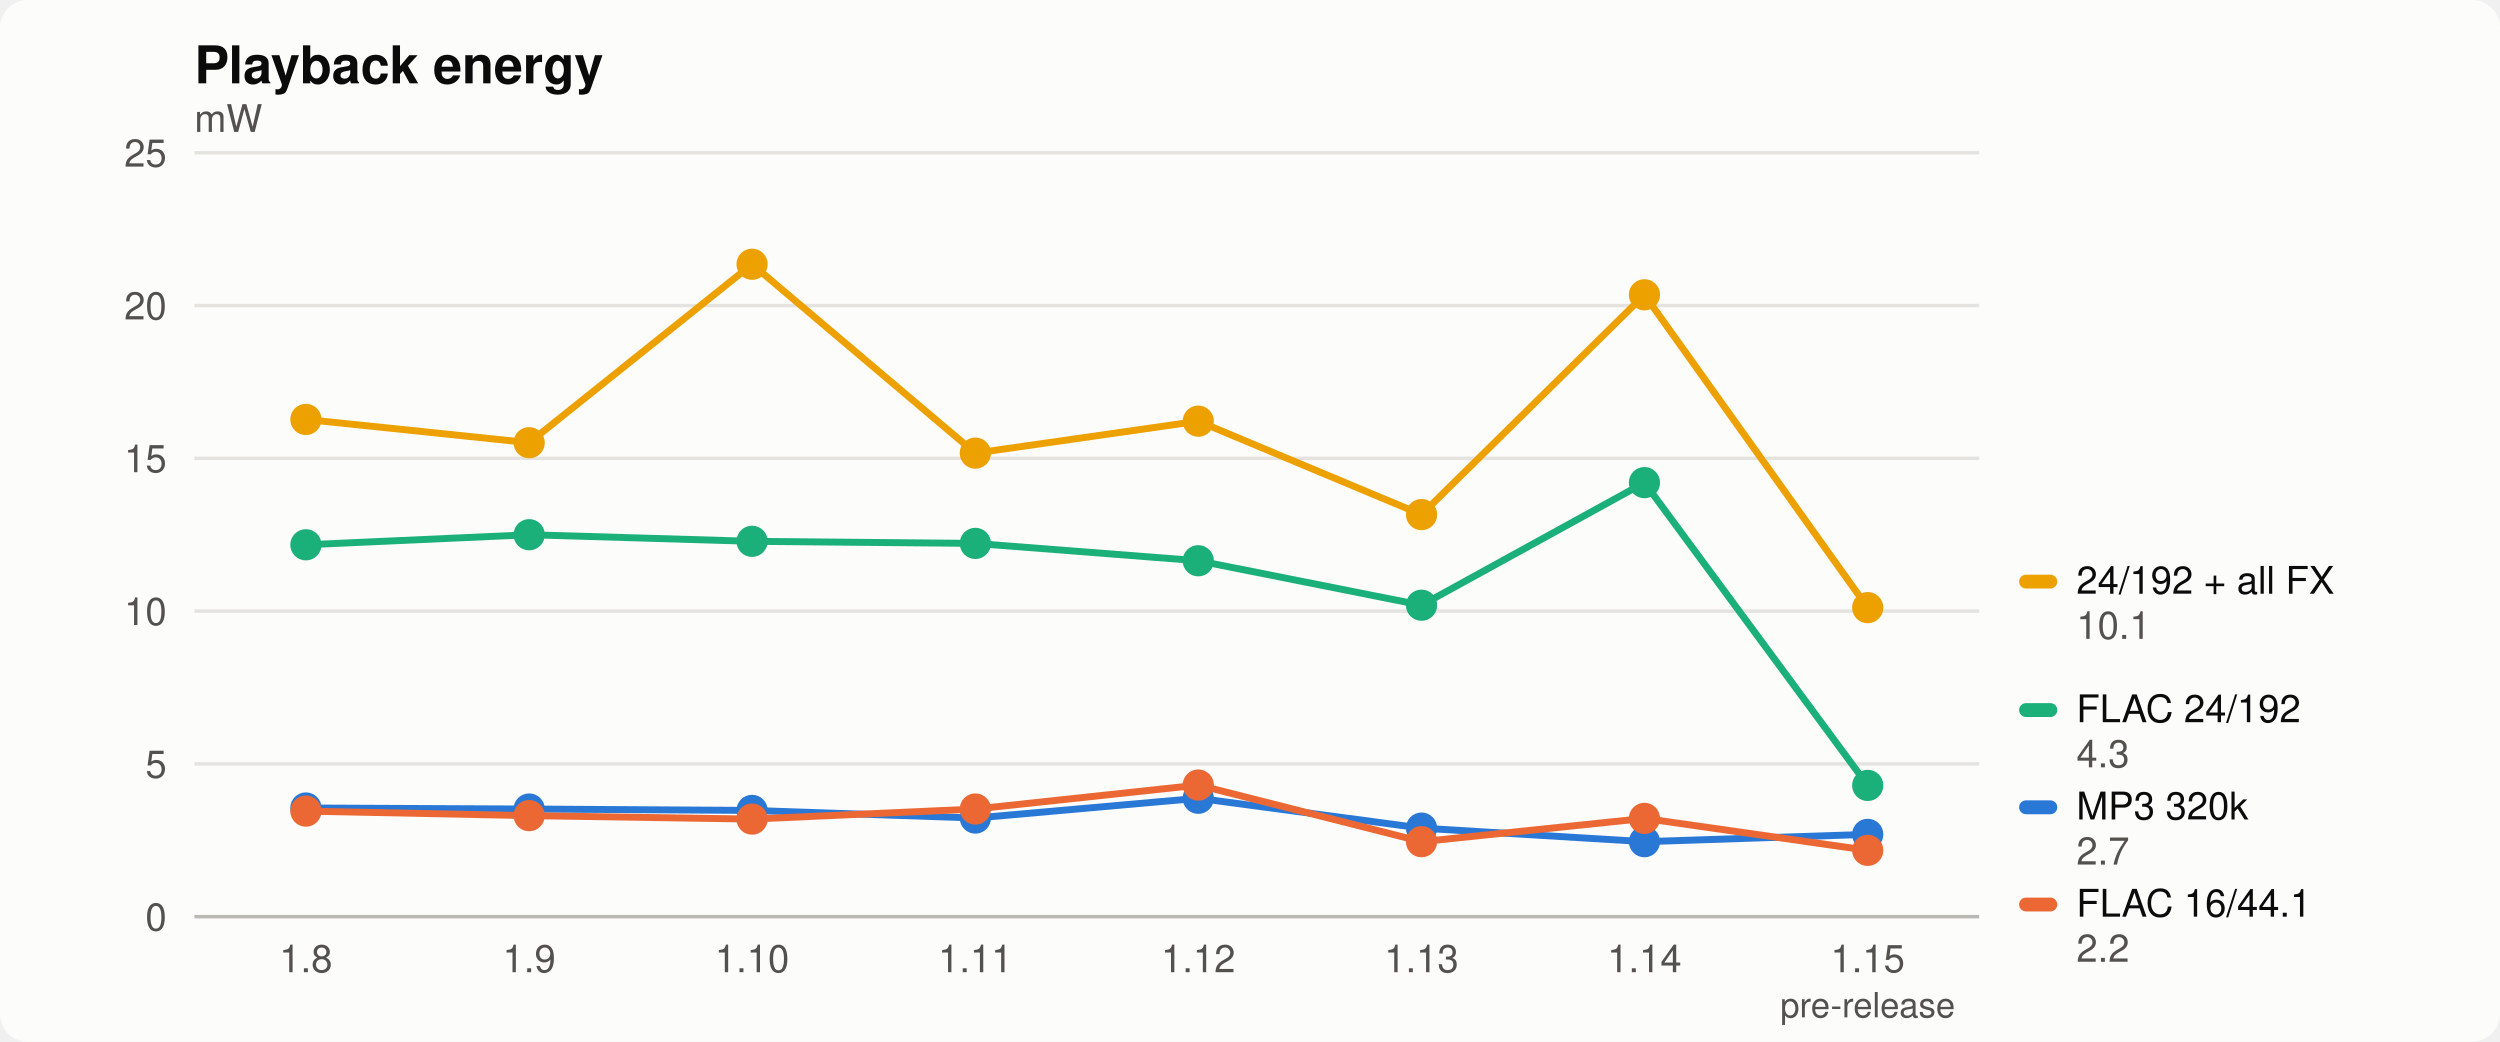
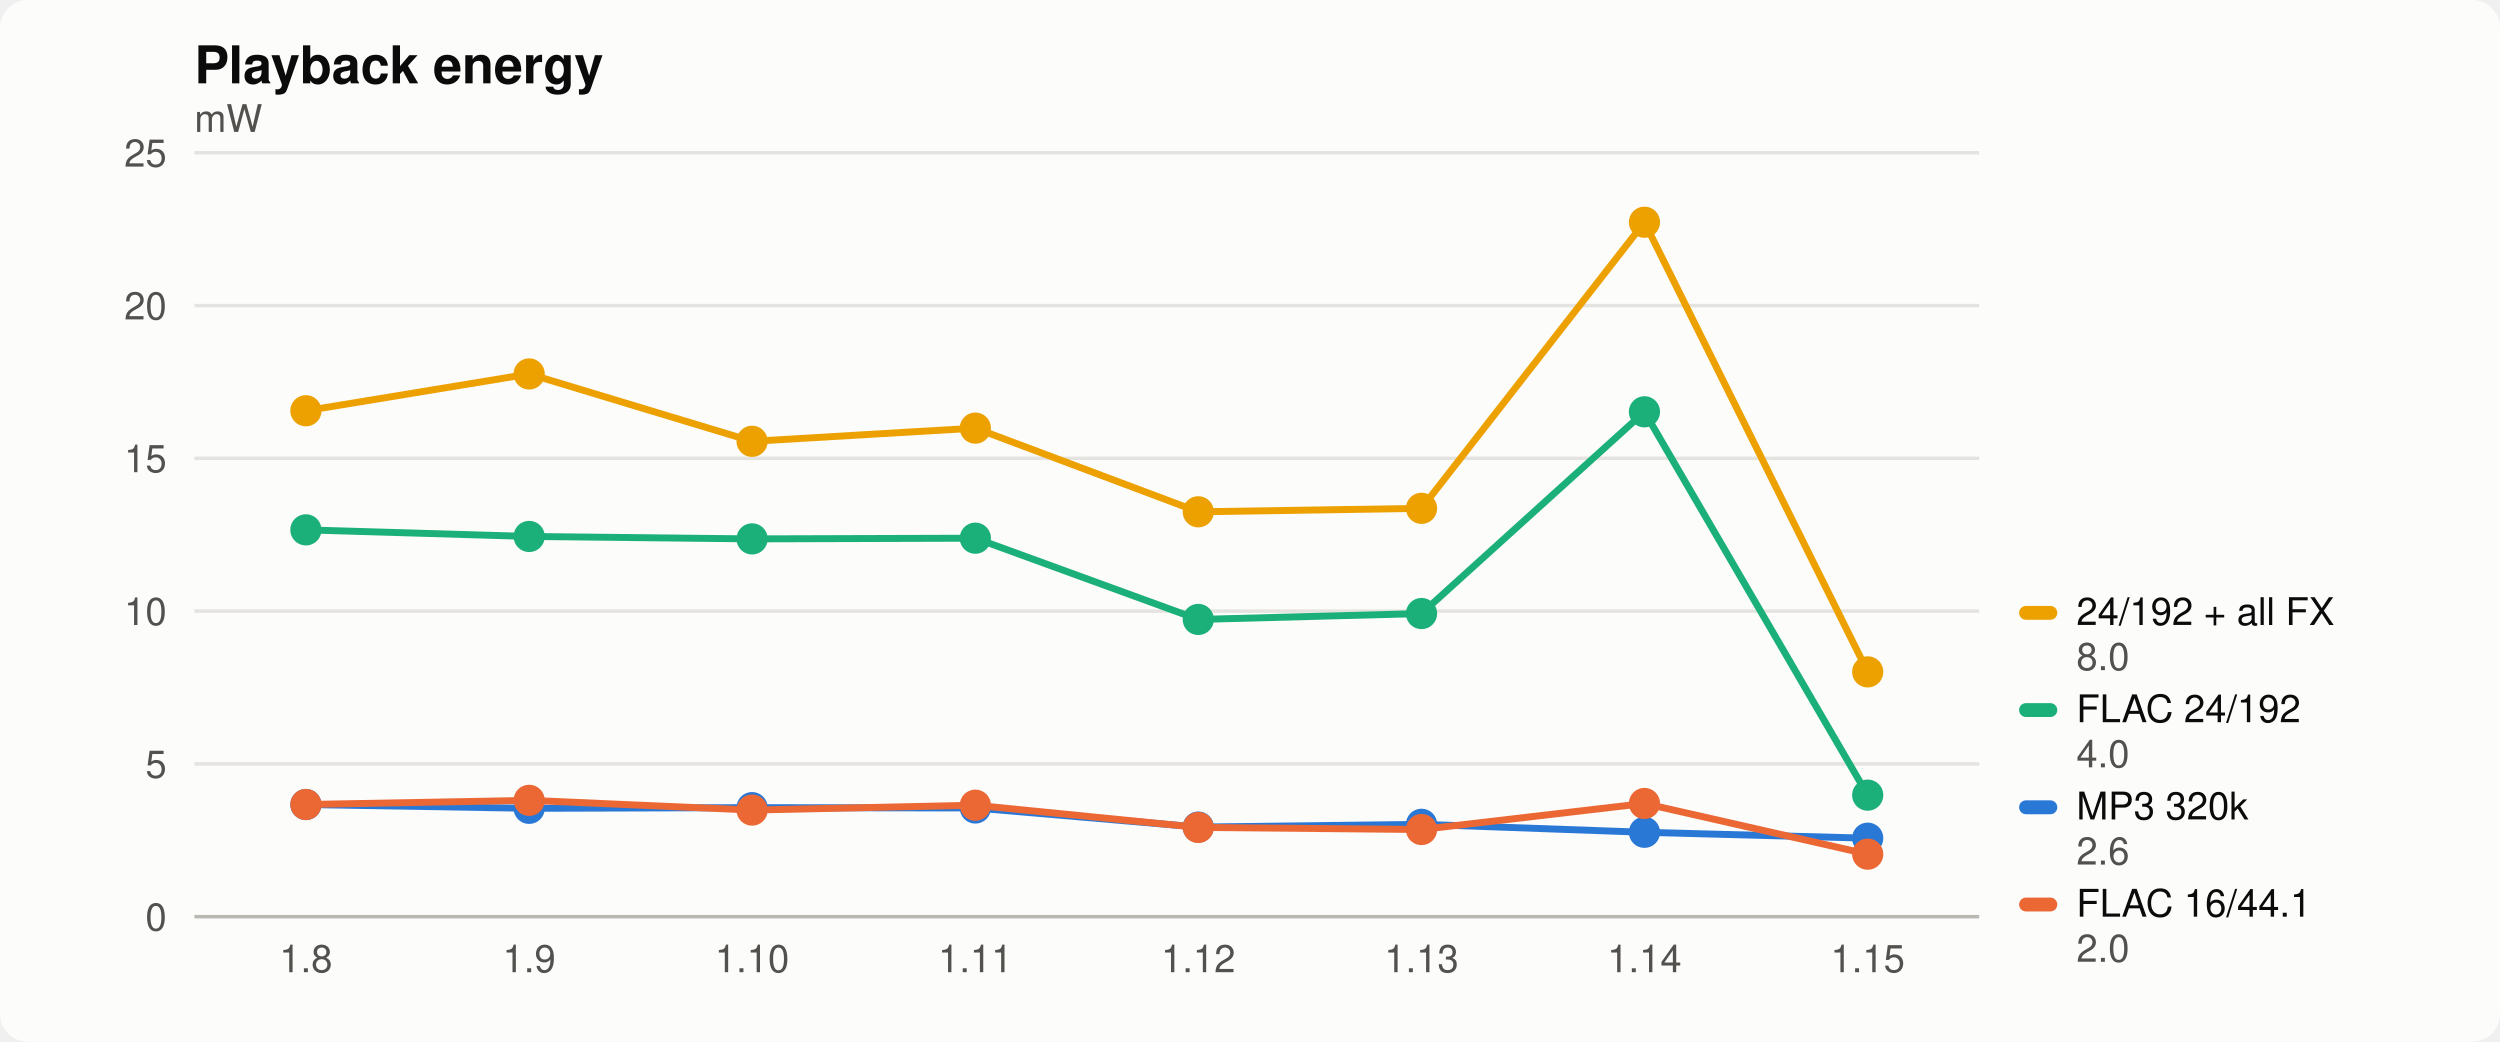
<svg xmlns="http://www.w3.org/2000/svg" viewBox="0 0 720 300" width="720" height="300" font-family="-apple-system,BlinkMacSystemFont,Segoe UI,Helvetica,Arial,sans-serif" role="img" aria-label="Playback energy">
  <style>.bg{fill:#fcfcfb}.t{fill:#0b0b0b}.m{fill:#52514e}.g{stroke:#e4e3df}.a{stroke:#b9b8b2}.s0{stroke:#2a78d6;fill:#2a78d6}.s1{stroke:#eb6834;fill:#eb6834}.s2{stroke:#1baf7a;fill:#1baf7a}.s3{stroke:#eda100;fill:#eda100}@media (prefers-color-scheme:dark){.bg{fill:#1a1a19}.t{fill:#ffffff}.m{fill:#c3c2b7}.g{stroke:#2f2f2d}.a{stroke:#555550}.s0{stroke:#3987e5;fill:#3987e5}.s1{stroke:#d95926;fill:#d95926}.s2{stroke:#199e70;fill:#199e70}.s3{stroke:#c98500;fill:#c98500}}.l{fill:none;stroke-width:2;stroke-linejoin:round;stroke-linecap:round}</style>
  <rect class="bg" width="720" height="300" rx="8" />
  <text class="t" x="56" y="24" font-size="15" font-weight="600">Playback energy</text>
  <text class="m" x="56" y="38" font-size="11">mW</text>
  <line class="a" x1="56" x2="570" y1="264.0" y2="264.0" />
  <text class="m" x="48" y="268.0" font-size="11" text-anchor="end">0</text>
  <line class="g" x1="56" x2="570" y1="220.0" y2="220.0" />
  <text class="m" x="48" y="224.0" font-size="11" text-anchor="end">5</text>
  <line class="g" x1="56" x2="570" y1="176.0" y2="176.0" />
  <text class="m" x="48" y="180.0" font-size="11" text-anchor="end">10</text>
  <line class="g" x1="56" x2="570" y1="132.0" y2="132.0" />
  <text class="m" x="48" y="136.0" font-size="11" text-anchor="end">15</text>
  <line class="g" x1="56" x2="570" y1="88.0" y2="88.0" />
  <text class="m" x="48" y="92.0" font-size="11" text-anchor="end">20</text>
  <line class="g" x1="56" x2="570" y1="44.0" y2="44.0" />
  <text class="m" x="48" y="48.0" font-size="11" text-anchor="end">25</text>
  <text class="m" x="88.1" y="280" font-size="11" text-anchor="middle">1.8</text>
  <text class="m" x="152.4" y="280" font-size="11" text-anchor="middle">1.9</text>
  <text class="m" x="216.6" y="280" font-size="11" text-anchor="middle">1.10</text>
  <text class="m" x="280.9" y="280" font-size="11" text-anchor="middle">1.11</text>
  <text class="m" x="345.1" y="280" font-size="11" text-anchor="middle">1.12</text>
  <text class="m" x="409.4" y="280" font-size="11" text-anchor="middle">1.13</text>
  <text class="m" x="473.6" y="280" font-size="11" text-anchor="middle">1.14</text>
  <text class="m" x="537.9" y="280" font-size="11" text-anchor="middle">1.15</text>
-   <text class="m" x="537.9" y="293" font-size="10" text-anchor="middle">pre-release</text>
-   <path class="l s0" d="M88.1,232.7 L152.4,233.0 L216.6,233.4 L280.9,235.6 L345.1,229.9 L409.4,238.5 L473.6,242.4 L537.9,240.3" />
-   <circle class="s0" cx="88.1" cy="232.7" r="4" stroke="none" />
-   <circle class="s0" cx="152.4" cy="233.0" r="4" stroke="none" />
-   <circle class="s0" cx="216.6" cy="233.4" r="4" stroke="none" />
-   <circle class="s0" cx="280.9" cy="235.6" r="4" stroke="none" />
-   <circle class="s0" cx="345.1" cy="229.9" r="4" stroke="none" />
-   <circle class="s0" cx="409.4" cy="238.5" r="4" stroke="none" />
-   <circle class="s0" cx="473.6" cy="242.4" r="4" stroke="none" />
-   <circle class="s0" cx="537.9" cy="240.3" r="4" stroke="none" />
-   <path class="l s1" d="M88.1,233.6 L152.4,234.9 L216.6,235.9 L280.9,233.0 L345.1,226.1 L409.4,242.4 L473.6,235.7 L537.9,244.9" />
-   <circle class="s1" cx="88.1" cy="233.6" r="4" stroke="none" />
-   <circle class="s1" cx="152.4" cy="234.9" r="4" stroke="none" />
-   <circle class="s1" cx="216.6" cy="235.9" r="4" stroke="none" />
-   <circle class="s1" cx="280.9" cy="233.0" r="4" stroke="none" />
-   <circle class="s1" cx="345.1" cy="226.1" r="4" stroke="none" />
-   <circle class="s1" cx="409.4" cy="242.4" r="4" stroke="none" />
-   <circle class="s1" cx="473.6" cy="235.7" r="4" stroke="none" />
-   <circle class="s1" cx="537.9" cy="244.9" r="4" stroke="none" />
-   <path class="l s2" d="M88.1,156.9 L152.4,154.0 L216.6,155.9 L280.9,156.5 L345.1,161.5 L409.4,174.3 L473.6,139.0 L537.9,226.2" />
-   <circle class="s2" cx="88.1" cy="156.9" r="4" stroke="none" />
-   <circle class="s2" cx="152.4" cy="154.0" r="4" stroke="none" />
-   <circle class="s2" cx="216.6" cy="155.9" r="4" stroke="none" />
-   <circle class="s2" cx="280.9" cy="156.5" r="4" stroke="none" />
-   <circle class="s2" cx="345.1" cy="161.5" r="4" stroke="none" />
-   <circle class="s2" cx="409.4" cy="174.3" r="4" stroke="none" />
-   <circle class="s2" cx="473.6" cy="139.0" r="4" stroke="none" />
-   <circle class="s2" cx="537.9" cy="226.2" r="4" stroke="none" />
-   <path class="l s3" d="M88.1,120.8 L152.4,127.5 L216.6,76.1 L280.9,130.5 L345.1,121.3 L409.4,148.2 L473.6,84.9 L537.9,175.0" />
-   <circle class="s3" cx="88.1" cy="120.8" r="4" stroke="none" />
-   <circle class="s3" cx="152.4" cy="127.5" r="4" stroke="none" />
-   <circle class="s3" cx="216.6" cy="76.1" r="4" stroke="none" />
-   <circle class="s3" cx="280.9" cy="130.5" r="4" stroke="none" />
-   <circle class="s3" cx="345.1" cy="121.3" r="4" stroke="none" />
-   <circle class="s3" cx="409.4" cy="148.2" r="4" stroke="none" />
-   <circle class="s3" cx="473.6" cy="84.9" r="4" stroke="none" />
-   <circle class="s3" cx="537.9" cy="175.0" r="4" stroke="none" />
-   <rect class="s3" x="582" y="166.0" width="10" height="3" rx="1.5" stroke="none" />
-   <text class="t" x="598" y="171.0" font-size="11">24/192 + all FX</text>
-   <text class="m" x="598" y="184.0" font-size="11">10.1</text>
+   <path class="l s0" d="M88.1,231.7 L152.4,232.8 L216.6,232.6 L280.9,232.7 L345.1,238.2 L409.4,237.4 L473.6,239.7 L537.9,241.4" />
+   <circle class="s0" cx="88.1" cy="231.7" r="4" stroke="none" />
+   <circle class="s0" cx="152.4" cy="232.8" r="4" stroke="none" />
+   <circle class="s0" cx="216.6" cy="232.6" r="4" stroke="none" />
+   <circle class="s0" cx="280.9" cy="232.7" r="4" stroke="none" />
+   <circle class="s0" cx="345.1" cy="238.2" r="4" stroke="none" />
+   <circle class="s0" cx="409.4" cy="237.4" r="4" stroke="none" />
+   <circle class="s0" cx="473.6" cy="239.7" r="4" stroke="none" />
+   <circle class="s0" cx="537.9" cy="241.4" r="4" stroke="none" />
+   <path class="l s1" d="M88.1,231.7 L152.4,230.5 L216.6,233.3 L280.9,231.9 L345.1,238.3 L409.4,238.9 L473.6,231.4 L537.9,246.0" />
+   <circle class="s1" cx="88.1" cy="231.7" r="4" stroke="none" />
+   <circle class="s1" cx="152.4" cy="230.5" r="4" stroke="none" />
+   <circle class="s1" cx="216.6" cy="233.3" r="4" stroke="none" />
+   <circle class="s1" cx="280.9" cy="231.9" r="4" stroke="none" />
+   <circle class="s1" cx="345.1" cy="238.3" r="4" stroke="none" />
+   <circle class="s1" cx="409.4" cy="238.9" r="4" stroke="none" />
+   <circle class="s1" cx="473.6" cy="231.4" r="4" stroke="none" />
+   <circle class="s1" cx="537.9" cy="246.0" r="4" stroke="none" />
+   <path class="l s2" d="M88.1,152.6 L152.4,154.5 L216.6,155.2 L280.9,155.0 L345.1,178.4 L409.4,176.7 L473.6,118.6 L537.9,229.0" />
+   <circle class="s2" cx="88.1" cy="152.6" r="4" stroke="none" />
+   <circle class="s2" cx="152.4" cy="154.5" r="4" stroke="none" />
+   <circle class="s2" cx="216.6" cy="155.2" r="4" stroke="none" />
+   <circle class="s2" cx="280.9" cy="155.0" r="4" stroke="none" />
+   <circle class="s2" cx="345.1" cy="178.4" r="4" stroke="none" />
+   <circle class="s2" cx="409.4" cy="176.7" r="4" stroke="none" />
+   <circle class="s2" cx="473.6" cy="118.6" r="4" stroke="none" />
+   <circle class="s2" cx="537.9" cy="229.0" r="4" stroke="none" />
+   <path class="l s3" d="M88.1,118.3 L152.4,107.7 L216.6,127.1 L280.9,123.3 L345.1,147.4 L409.4,146.4 L473.6,64.0 L537.9,193.5" />
+   <circle class="s3" cx="88.1" cy="118.3" r="4" stroke="none" />
+   <circle class="s3" cx="152.4" cy="107.7" r="4" stroke="none" />
+   <circle class="s3" cx="216.6" cy="127.1" r="4" stroke="none" />
+   <circle class="s3" cx="280.9" cy="123.3" r="4" stroke="none" />
+   <circle class="s3" cx="345.1" cy="147.4" r="4" stroke="none" />
+   <circle class="s3" cx="409.4" cy="146.4" r="4" stroke="none" />
+   <circle class="s3" cx="473.6" cy="64.0" r="4" stroke="none" />
+   <circle class="s3" cx="537.9" cy="193.5" r="4" stroke="none" />
+   <rect class="s3" x="582" y="175.0" width="10" height="3" rx="1.5" stroke="none" />
+   <text class="t" x="598" y="180.0" font-size="11">24/192 + all FX</text>
+   <text class="m" x="598" y="193.0" font-size="11">8.0</text>
  <rect class="s2" x="582" y="203.0" width="10" height="3" rx="1.5" stroke="none" />
  <text class="t" x="598" y="208.0" font-size="11">FLAC 24/192</text>
-   <text class="m" x="598" y="221.0" font-size="11">4.3</text>
+   <text class="m" x="598" y="221.0" font-size="11">4.0</text>
  <rect class="s0" x="582" y="231.0" width="10" height="3" rx="1.5" stroke="none" />
  <text class="t" x="598" y="236.0" font-size="11">MP3 320k</text>
-   <text class="m" x="598" y="249.0" font-size="11">2.7</text>
+   <text class="m" x="598" y="249.0" font-size="11">2.6</text>
  <rect class="s1" x="582" y="259.0" width="10" height="3" rx="1.5" stroke="none" />
  <text class="t" x="598" y="264.0" font-size="11">FLAC 16/44.1</text>
-   <text class="m" x="598" y="277.0" font-size="11">2.2</text>
+   <text class="m" x="598" y="277.0" font-size="11">2.0</text>
</svg>
